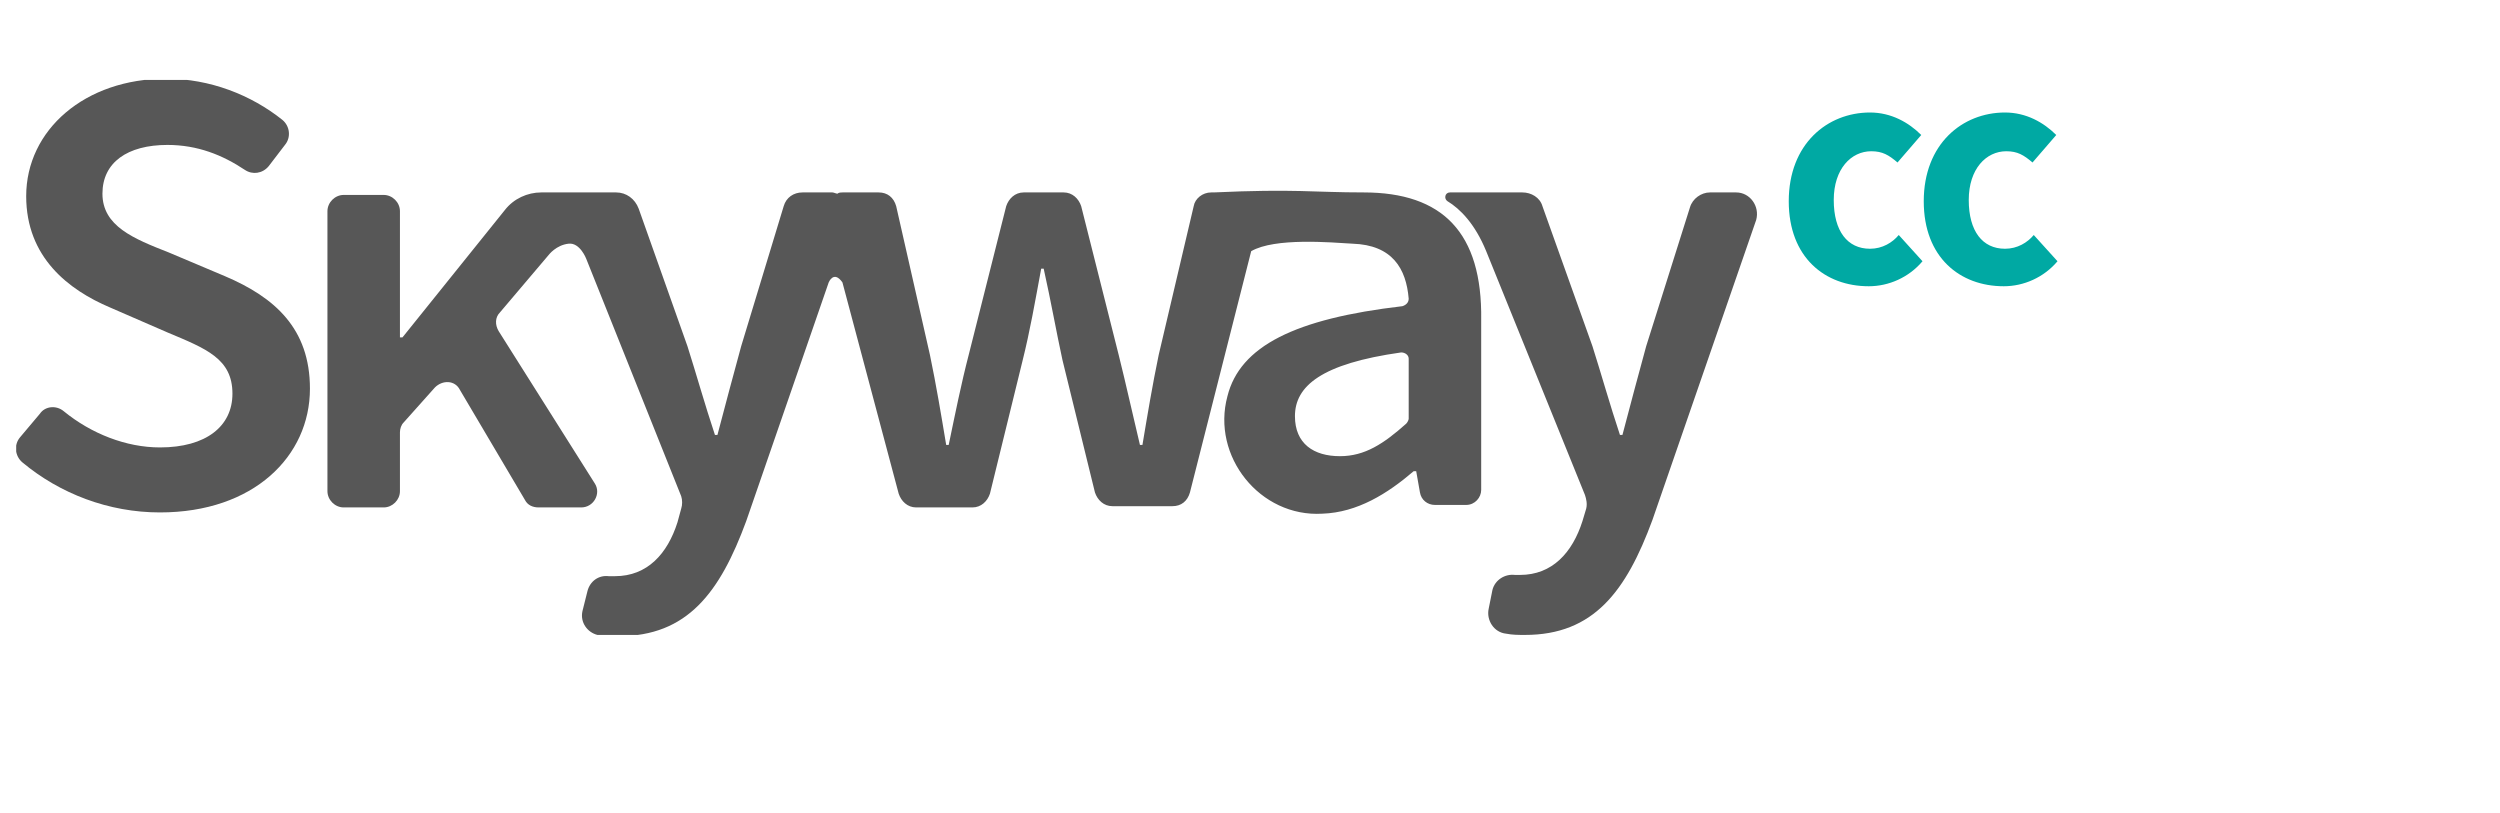
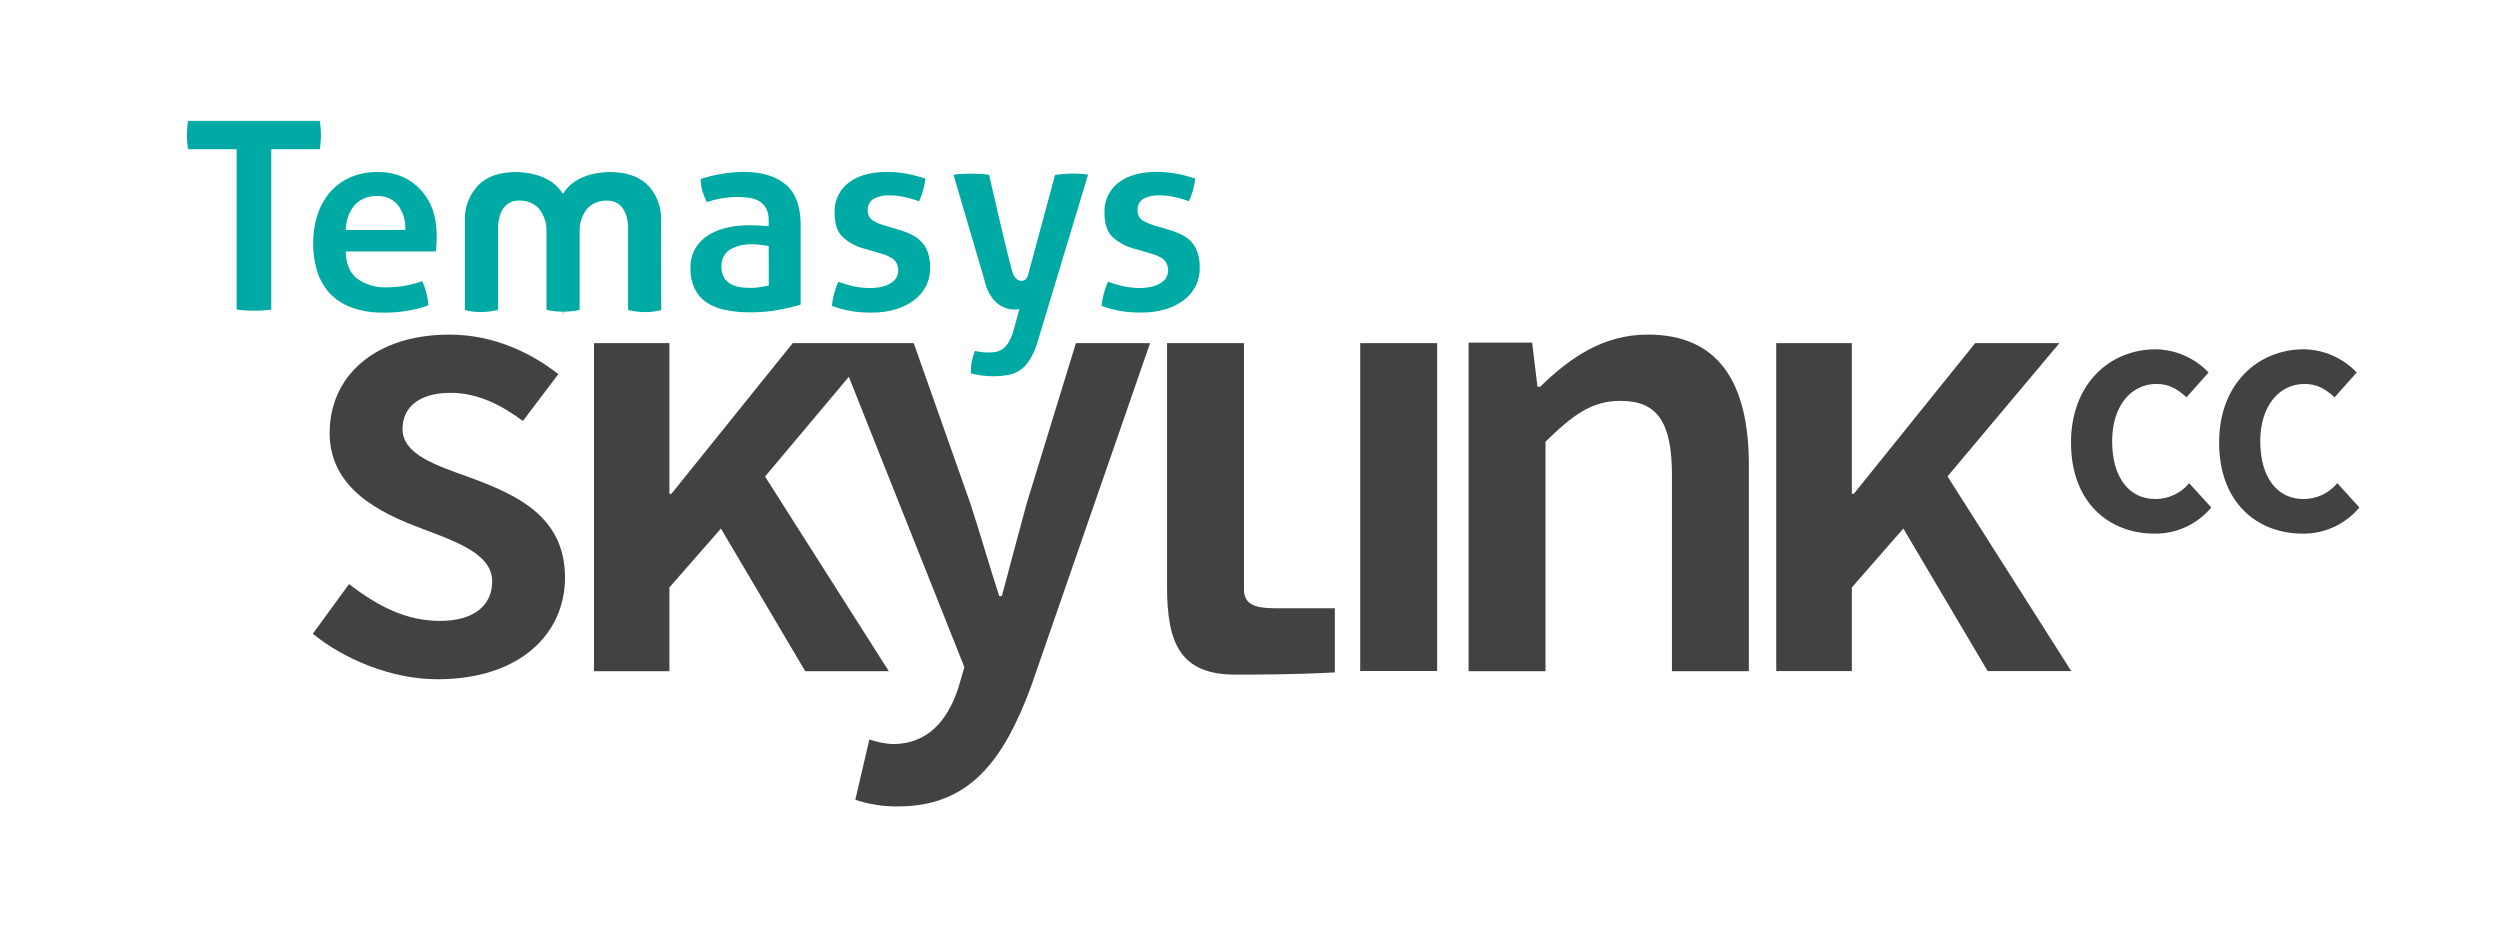
- <svg xmlns="http://www.w3.org/2000/svg" xmlns:xlink="http://www.w3.org/1999/xlink" version="1.1" id="Color" x="0px" y="0px" viewBox="0 0 200 65" style="enable-background:new 0 0 200 65;" xml:space="preserve">
-   <symbol id="Skyway_Mark" viewBox="-69.6 -22.2 139.2 44.4">
-     <path style="fill:#575757;" d="M-52.9,6.5l-4.5,1.9c-2.8,1.1-5.3,2.1-5.3,4.7c0,2.5,2,3.9,5.2,3.9c2.4,0,4.4-0.8,6.2-2   c0.6-0.4,1.4-0.3,1.9,0.3l1.3,1.7c0.5,0.6,0.4,1.5-0.2,2c-2.5,2-5.8,3.3-9.3,3.3c-6.5,0-11.2-4.1-11.2-9.4c0-4.9,3.4-7.5,6.7-8.9   l4.6-2c3.1-1.3,5.2-2.1,5.2-4.9c0-2.6-2.1-4.3-5.8-4.3c-2.7,0-5.5,1.1-7.7,2.9c-0.6,0.5-1.5,0.4-1.9-0.2l-1.6-1.9   c-0.5-0.6-0.4-1.5,0.2-2c3-2.5,6.9-4,11-4c7.5,0,12,4.5,12,9.9C-46.1,2.3-48.9,4.8-52.9,6.5z" />
-     <path style="fill:#575757;" d="M38.2,13.2c-4,0-5.5,0.3-12,0H26c-0.7,0-1.3-0.5-1.4-1.1L21.8,0.2c-0.5-2.4-0.9-4.8-1.3-7.2h-0.2   c-0.6,2.5-1.1,4.8-1.7,7.2l-3,11.9c-0.2,0.6-0.7,1.1-1.4,1.1H11c-0.7,0-1.2-0.5-1.4-1.1l-3-11.9C6-2.1,5.5-4.6,5-7H4.8   C4.4-4.6,4-2.2,3.5,0.2L0.8,12.1c-0.2,0.7-0.7,1.1-1.4,1.1h-2.9c-0.1,0-0.3,0-0.4-0.1c-0.1,0-0.3,0.1-0.4,0.1h-2.4   c-0.7,0-1.3-0.4-1.5-1.1l-3.4-11.2c-0.6-2.2-1.3-4.8-1.9-7.1h-0.2c-0.8,2.4-1.5,4.9-2.2,7.1l-3.9,11c-0.3,0.8-1,1.3-1.8,1.3H-23   h-3.2h-1.4c-1.1,0-2.2-0.5-2.9-1.4l-8.2-10.2h-0.2v10.1c0,0.7-0.6,1.3-1.3,1.3h-3.2c-0.7,0-1.3-0.6-1.3-1.3v-22.4   c0-0.7,0.6-1.3,1.3-1.3h3.2c0.7,0,1.3,0.6,1.3,1.3v4.7c0,0.3,0.1,0.6,0.3,0.8l2.5,2.8c0.6,0.6,1.6,0.6,2-0.2l5.2-8.8   c0.2-0.4,0.6-0.6,1.1-0.6h3.4c1,0,1.6,1.1,1.1,1.9l-7.7,12.2c-0.3,0.5-0.3,1.1,0.1,1.5l3.9,4.6l0,0c0,0,0.6,0.8,1.6,0.9   c0.9,0.1,1.4-1.2,1.4-1.2l7.6-19c0.1-0.3,0.1-0.7,0-1l-0.3-1.1c-0.8-2.5-2.4-4.3-5-4.3c-0.2,0-0.3,0-0.5,0   c-0.8,0.1-1.5-0.4-1.7-1.2l-0.4-1.6c-0.2-0.9,0.4-1.7,1.2-1.9c0.5-0.1,1-0.1,1.7-0.1c5.5,0,8.1,3.5,10.2,9.2l6.6,19.1h0   c0,0,0.4,1,1.1,0l4.5-16.9c0.2-0.6,0.7-1.1,1.4-1.1h4.5c0.7,0,1.2,0.5,1.4,1.1l2.6,10.6c0.6,2.4,1,4.7,1.5,7.4h0.2   c0.6-2.7,1-5,1.5-7.3l2.6-10.6c0.2-0.6,0.7-1.1,1.4-1.1h4.8c0.7,0,1.2,0.4,1.4,1.1l4.9,19.3c1.9,1.1,6.4,0.7,8.1,0.6   c3.2-0.1,4.3-2,4.5-4.4c0-0.3-0.2-0.5-0.5-0.6c-8.6-1-13-3.2-14-7.2c-1.3-4.8,2.6-9.7,7.6-9.4c2.8,0.1,5.2,1.6,7.3,3.4h0.2l0.3-1.7   c0.1-0.6,0.6-1,1.2-1h2.5c0.7,0,1.2,0.6,1.2,1.2V3C47.7,10,44.5,13.2,38.2,13.2z M41.8-4.9c0-0.1-0.1-0.3-0.2-0.4   c-1.8-1.6-3.3-2.6-5.3-2.6c-2.1,0-3.6,1-3.6,3.2c0,2.4,2.1,4.2,8.5,5.1c0.3,0,0.6-0.2,0.6-0.5V-4.9z" />
-     <path style="fill:#575757;" d="M68,13.2h-2.1c-0.7,0-1.4-0.5-1.6-1.2L60.8,0.9c-0.6-2.2-1.3-4.8-1.9-7.1h-0.2   c-0.8,2.4-1.5,4.9-2.2,7.1l-4,11.2c-0.2,0.7-0.9,1.1-1.6,1.1h-3.3c-0.1,0-0.1,0-0.1,0l-2.4,0c-0.4,0-0.5-0.5-0.2-0.7   c1-0.6,2.2-1.8,3.1-4L55.9-11c0.1-0.3,0.2-0.7,0.1-1.1l-0.3-1c-0.8-2.5-2.4-4.3-5-4.3c-0.1,0-0.2,0-0.4,0c-0.8,0.1-1.6-0.4-1.8-1.2   l-0.3-1.5c-0.2-0.9,0.4-1.9,1.4-2c0.5-0.1,1-0.1,1.5-0.1c5.5,0,8.1,3.5,10.2,9.2l8.3,24C69.9,12.1,69.1,13.2,68,13.2z" />
-   </symbol>
-   <g id="Skyway">
-     <use xlink:href="#Skyway_Mark" width="139.2" height="44.4" id="XMLID_3_" x="-69.6" y="-22.2" transform="matrix(1 0 0 -1 70.8952 28.5943)" style="overflow:visible;" />
-   </g>
-   <g id="Labels">
-     <g>
+ <svg xmlns="http://www.w3.org/2000/svg" id="Logo_Artwork" data-name="Logo Artwork" viewBox="0 0 663 249">
+   <g id="_SkylinkLogo" data-name="@SkylinkLogo">
+     <g id="_SykylinkText" data-name="@SykylinkText">
+       <path d="M92.56,154.9c7.81,6,15.26,9.76,24.13,9.76,9.4,0,13.84-4.43,13.84-10.47,0-7.27-9.4-10.47-18.63-14-11.53-4.26-24.48-10.82-24.48-25.37,0-15.26,12.24-26.08,31.75-26.08,12.06,0,21.82,5,28.91,10.47l-9.4,12.42c-6-4.43-12.24-7.45-19.16-7.45-8.69,0-12.77,4.08-12.77,9.58,0,6.74,8.69,9.58,18.09,12.95,11.89,4.43,25,10.11,25,26.43,0,14.9-11.89,27-33.88,27-11.89,0-24.48-5.14-33-12.06Z" fill="#424242" />
+       <path d="M389.47,90.86h16.85l1.42,11.71h.71c7.81-7.63,16.67-13.84,28.56-13.84,18.63,0,26.79,12.59,26.79,34.59V178h-20.4V126c0-14.37-4.08-19.69-13.66-19.69-7.63,0-12.59,3.72-19.87,10.82V178h-20.4Z" fill="#424242" />
+       <path d="M272.25,133.61c-2.13,7.81-4.43,16.5-6.56,24.48H265c-2.66-8.16-5.14-16.85-7.63-24.48L242.32,91H210.23l-32.17,39.95h-.53V91h-20v87h20V155.78l13.66-15.61L213.54,178h22.17l-32.82-51.62,22.22-26.45,30.64,77-1.6,5.5c-2.84,8.69-8.16,14.9-17.38,14.9a21.4,21.4,0,0,1-6.21-1.24l-3.73,16a33.87,33.87,0,0,0,11.35,1.77c19,0,28-12.24,35.3-31.93L305,91H285.33Z" fill="#424242" />
+       <path d="M354,161.32v17c-10,.59-21.58.59-26.37.59-14.55,0-18.13-8.22-18.13-23.3V91h20.4v65.67c.24,4.65,4.78,4.65,10.28,4.65Z" fill="#424242" />
+       <rect x="360.73" y="91" width="20.4" height="86.95" fill="#424242" />
+       <polygon points="523.81 91 491.64 130.95 491.11 130.95 491.11 91 471.06 91 471.06 177.96 491.11 177.96 491.11 155.78 504.77 140.17 527.12 177.96 549.29 177.96 516.48 126.34 546.16 91 523.81 91" fill="#424242" />
      <g>
-         <path style="fill:#00A9A3;" d="M149.6,9c1.7,0,3.1,0.8,4.1,1.8l-1.9,2.2c-0.7-0.6-1.2-0.9-2.1-0.9c-1.6,0-3,1.4-3,3.9     c0,2.5,1.1,3.9,2.9,3.9c1,0,1.8-0.5,2.3-1.1l1.9,2.1c-1.1,1.3-2.7,2-4.3,2c-3.5,0-6.4-2.3-6.4-6.8C143.1,11.5,146.2,9,149.6,9z" />
-         <path style="fill:#00A9A3;" d="M160.4,9c1.7,0,3.1,0.8,4.1,1.8l-1.9,2.2c-0.7-0.6-1.2-0.9-2.1-0.9c-1.6,0-3,1.4-3,3.9     c0,2.5,1.1,3.9,2.9,3.9c1,0,1.8-0.5,2.3-1.1l1.9,2.1c-1.1,1.3-2.7,2-4.3,2c-3.5,0-6.4-2.3-6.4-6.8C153.9,11.5,157,9,160.4,9z" />
+         <path d="M571.72,92.63a19.82,19.82,0,0,1,14,6.15l-5.86,6.58c-2.39-2.17-4.63-3.54-8-3.54-6.58,0-11.72,5.71-11.72,15.19,0,9.69,4.56,15.33,11.43,15.33a11.56,11.56,0,0,0,9-4.2l5.86,6.44a19.25,19.25,0,0,1-15,6.94c-12.22,0-22.2-8.32-22.2-24.16C549.23,101.74,559.57,92.63,571.72,92.63Z" fill="#424242" />
+         <path d="M611,92.63a19.82,19.82,0,0,1,14,6.15l-5.86,6.58c-2.39-2.17-4.63-3.54-8-3.54-6.58,0-11.72,5.71-11.72,15.19,0,9.69,4.56,15.33,11.43,15.33a11.56,11.56,0,0,0,9-4.2l5.86,6.44a19.25,19.25,0,0,1-15,6.94c-12.22,0-22.2-8.32-22.2-24.16C588.5,101.74,598.85,92.63,611,92.63Z" fill="#424242" />
      </g>
    </g>
+     <g id="_TemasysText" data-name="@TemasysText">
+       <path d="M49.88,32.06a21.65,21.65,0,0,0-.31,3.68,22.7,22.7,0,0,0,.31,3.82H62.76V82.11c.73.09,1.47.16,2.18.2a36.22,36.22,0,0,0,5,0l2-.18V39.56H84.8a22.71,22.71,0,0,0,.31-3.82,21.68,21.68,0,0,0-.31-3.68Z" fill="#00aaa4" />
+       <path d="M111.67,50.46a14.49,14.49,0,0,0-4.88-3.54,15.86,15.86,0,0,0-6.57-1.3,17.69,17.69,0,0,0-7.46,1.47,15.45,15.45,0,0,0-5.34,4,17.25,17.25,0,0,0-3.26,6,24.38,24.38,0,0,0-1.11,7.43,24.62,24.62,0,0,0,1.07,7.43,15.32,15.32,0,0,0,3.28,5.78,15,15,0,0,0,5.74,3.79,23.79,23.79,0,0,0,8.57,1.38A34.64,34.64,0,0,0,113.59,81a16.65,16.65,0,0,0-.6-3.64,17.22,17.22,0,0,0-1-2.78,29.42,29.42,0,0,1-4.37,1.15,28.42,28.42,0,0,1-5.08.47A12.75,12.75,0,0,1,95,74.11c-2-1.4-3.08-3.66-3.28-6.71l0-.72h23.84c.06-.42.11-.92.15-1.49.07-.86.1-1.74.1-2.62a21.51,21.51,0,0,0-1-6.75A15,15,0,0,0,111.67,50.46ZM91.7,61l.07-.74a10.07,10.07,0,0,1,2.39-6A7.71,7.71,0,0,1,100.08,52a6.67,6.67,0,0,1,5.41,2.35,9.68,9.68,0,0,1,2,5.93l0,.7Z" fill="#00aaa4" />
+       <path d="M208.44,49c-3.63-3.09-9.31-4.12-16.91-2.92a37.31,37.31,0,0,0-5.71,1.39,12.35,12.35,0,0,0,.46,3.25,17.68,17.68,0,0,0,1.18,2.87,25.69,25.69,0,0,1,7.88-1.35,23.27,23.27,0,0,1,3.34.22,7.21,7.21,0,0,1,2.71.91,5,5,0,0,1,1.81,1.94,6.59,6.59,0,0,1,.65,3.1V60l-.73-.06c-1.63-.14-3.15-.21-4.51-.21a26.88,26.88,0,0,0-5.57.59,16.16,16.16,0,0,0-5,1.92,10.69,10.69,0,0,0-3.56,3.49,10,10,0,0,0-1.36,5.39,12.24,12.24,0,0,0,1.11,5.48,9.45,9.45,0,0,0,3.13,3.6,13.74,13.74,0,0,0,5,2,31.83,31.83,0,0,0,6.53.63,40.81,40.81,0,0,0,7.93-.7c2.12-.42,4-.87,5.52-1.33V59.93C212.38,54.93,211.06,51.26,208.44,49Zm-4.56,26.74-.55.1-1.87.32a13.69,13.69,0,0,1-2.25.19q-1,0-2.23-.11a8.5,8.5,0,0,1-2.56-.62A5.34,5.34,0,0,1,192.26,74a5.18,5.18,0,0,1-.93-3.27,5,5,0,0,1,2.35-4.6,11.22,11.22,0,0,1,5.88-1.35,18.22,18.22,0,0,1,1.85.11q1,.11,1.89.26l.56.09Z" fill="#00aaa4" />
+       <path d="M245.67,75.7a10.52,10.52,0,0,0,1-4.63,12.33,12.33,0,0,0-.6-4.13,7.89,7.89,0,0,0-1.64-2.76,9.44,9.44,0,0,0-2.56-1.9,19.57,19.57,0,0,0-3.48-1.34l-4.07-1.22a11.8,11.8,0,0,1-2.93-1.3,3.09,3.09,0,0,1-1.26-2.77,3.22,3.22,0,0,1,1.7-3,8.48,8.48,0,0,1,4.11-.83,18.12,18.12,0,0,1,4.52.56,29.76,29.76,0,0,1,3.29,1,20.43,20.43,0,0,0,1.68-6,34.4,34.4,0,0,0-4.9-1.3,29.89,29.89,0,0,0-5.37-.49c-4.3,0-7.72,1-10.18,2.92a9.5,9.5,0,0,0-3.64,8c0,2.8.69,4.91,2.05,6.27a13.53,13.53,0,0,0,6,3.22l4.43,1.29a10.62,10.62,0,0,1,3.1,1.42,4,4,0,0,1,.46,5.42,5.86,5.86,0,0,1-1.89,1.37,8.62,8.62,0,0,1-2.36.7,15.38,15.38,0,0,1-2.28.19,21,21,0,0,1-4.54-.48,29.23,29.23,0,0,1-4-1.19,23.9,23.9,0,0,0-1.1,3.14,20.22,20.22,0,0,0-.61,3.26c.79.29,1.55.54,2.25.73s1.68.43,2.55.59a24.35,24.35,0,0,0,2.67.35c.93.07,2,.11,3.09.11a21.53,21.53,0,0,0,6.57-.93,15.32,15.32,0,0,0,4.89-2.53A10.73,10.73,0,0,0,245.67,75.7Z" fill="#00aaa4" />
+       <path d="M273,95.53a17.61,17.61,0,0,0,2-4.33l13.55-44.87a15.74,15.74,0,0,0-2.16-.25,33.79,33.79,0,0,0-6.58.31l-7.1,26.25c-.22,1.35-1.08,1.85-1.81,1.85-1.14,0-2.17-1.12-2.51-2.72-1.1-3.68-5.37-22.27-6.09-25.4a15.09,15.09,0,0,0-2.18-.25c-1.73-.08-3.27-.09-5.19,0a14.18,14.18,0,0,0-2.06.24L261,74c1.62,7.5,6.51,8.08,8,8.08h.33l1-.08-1.47,5.36a13.14,13.14,0,0,1-1.36,3.39,6,6,0,0,1-1.74,1.88,4.65,4.65,0,0,1-2,.75,13.9,13.9,0,0,1-4-.08c-.46-.08-.85-.16-1.2-.24a23.54,23.54,0,0,0-.72,2.31,12.49,12.49,0,0,0-.37,3.08V99c.87.22,1.77.41,2.68.55a22.37,22.37,0,0,0,7.36-.14,8.91,8.91,0,0,0,3.12-1.29A9.12,9.12,0,0,0,273,95.53Z" fill="#00aaa4" />
+       <path d="M317.17,75.7a10.55,10.55,0,0,0,1-4.63,12.28,12.28,0,0,0-.6-4.12A7.91,7.91,0,0,0,316,64.17a9.38,9.38,0,0,0-2.56-1.9,19.47,19.47,0,0,0-3.48-1.34l-4.08-1.22a11.91,11.91,0,0,1-2.93-1.3,3.1,3.1,0,0,1-1.26-2.77,3.22,3.22,0,0,1,1.7-3,8.47,8.47,0,0,1,4.11-.83,18.13,18.13,0,0,1,4.52.56,29.29,29.29,0,0,1,3.29,1,20.5,20.5,0,0,0,1.68-6,34.31,34.31,0,0,0-4.9-1.3,29.89,29.89,0,0,0-5.37-.49c-4.29,0-7.72,1-10.18,2.92a9.5,9.5,0,0,0-3.63,8c0,2.8.69,4.91,2.05,6.27a13.49,13.49,0,0,0,6,3.22l4.43,1.29a10.67,10.67,0,0,1,3.1,1.42,4,4,0,0,1,.46,5.42A5.84,5.84,0,0,1,307,75.49a8.7,8.7,0,0,1-2.36.7,15.45,15.45,0,0,1-2.28.19,21,21,0,0,1-4.53-.48,29.31,29.31,0,0,1-4-1.19,23.79,23.79,0,0,0-1.1,3.14,20.32,20.32,0,0,0-.61,3.26c.79.29,1.55.54,2.25.73s1.69.43,2.55.59a24.39,24.39,0,0,0,2.67.35c.93.07,2,.11,3.09.11a21.58,21.58,0,0,0,6.58-.93,15.28,15.28,0,0,0,4.89-2.53A10.8,10.8,0,0,0,317.17,75.7Z" fill="#00aaa4" />
+       <path d="M175.32,57.54a13.63,13.63,0,0,0-1.69-6c-2.22-3.92-6.2-5.91-11.81-5.91h-.28c-1.35,0-8.29.24-11.71,5l-.54.75-.54-.75c-3.43-4.72-10.36-5-11.71-5h-.26c-4.34,0-7.71,1.19-10,3.54a13,13,0,0,0-3.49,8.38l0,24.66a15.49,15.49,0,0,0,4.19.55,19.7,19.7,0,0,0,4.6-.56V61c0-.12-.24-4.06,1.86-6.3a4.8,4.8,0,0,1,3.65-1.5,6.88,6.88,0,0,1,5.23,2,9.21,9.21,0,0,1,2.11,6.23l0,20.74a18.67,18.67,0,0,0,4.08.48h.21l.21.67v-.67h.21a18.7,18.7,0,0,0,4.08-.48l0-20.77a9.19,9.19,0,0,1,2.11-6.19,6.88,6.88,0,0,1,5.23-2,4.81,4.81,0,0,1,3.65,1.5c2.1,2.24,1.87,6.18,1.86,6.35l0,21.15a19.7,19.7,0,0,0,4.6.56h0a15.49,15.49,0,0,0,4.19-.55Z" fill="#00aaa4" />
+     </g>
  </g>
-   <g>
- </g>
-   <g>
- </g>
-   <g>
- </g>
</svg>
